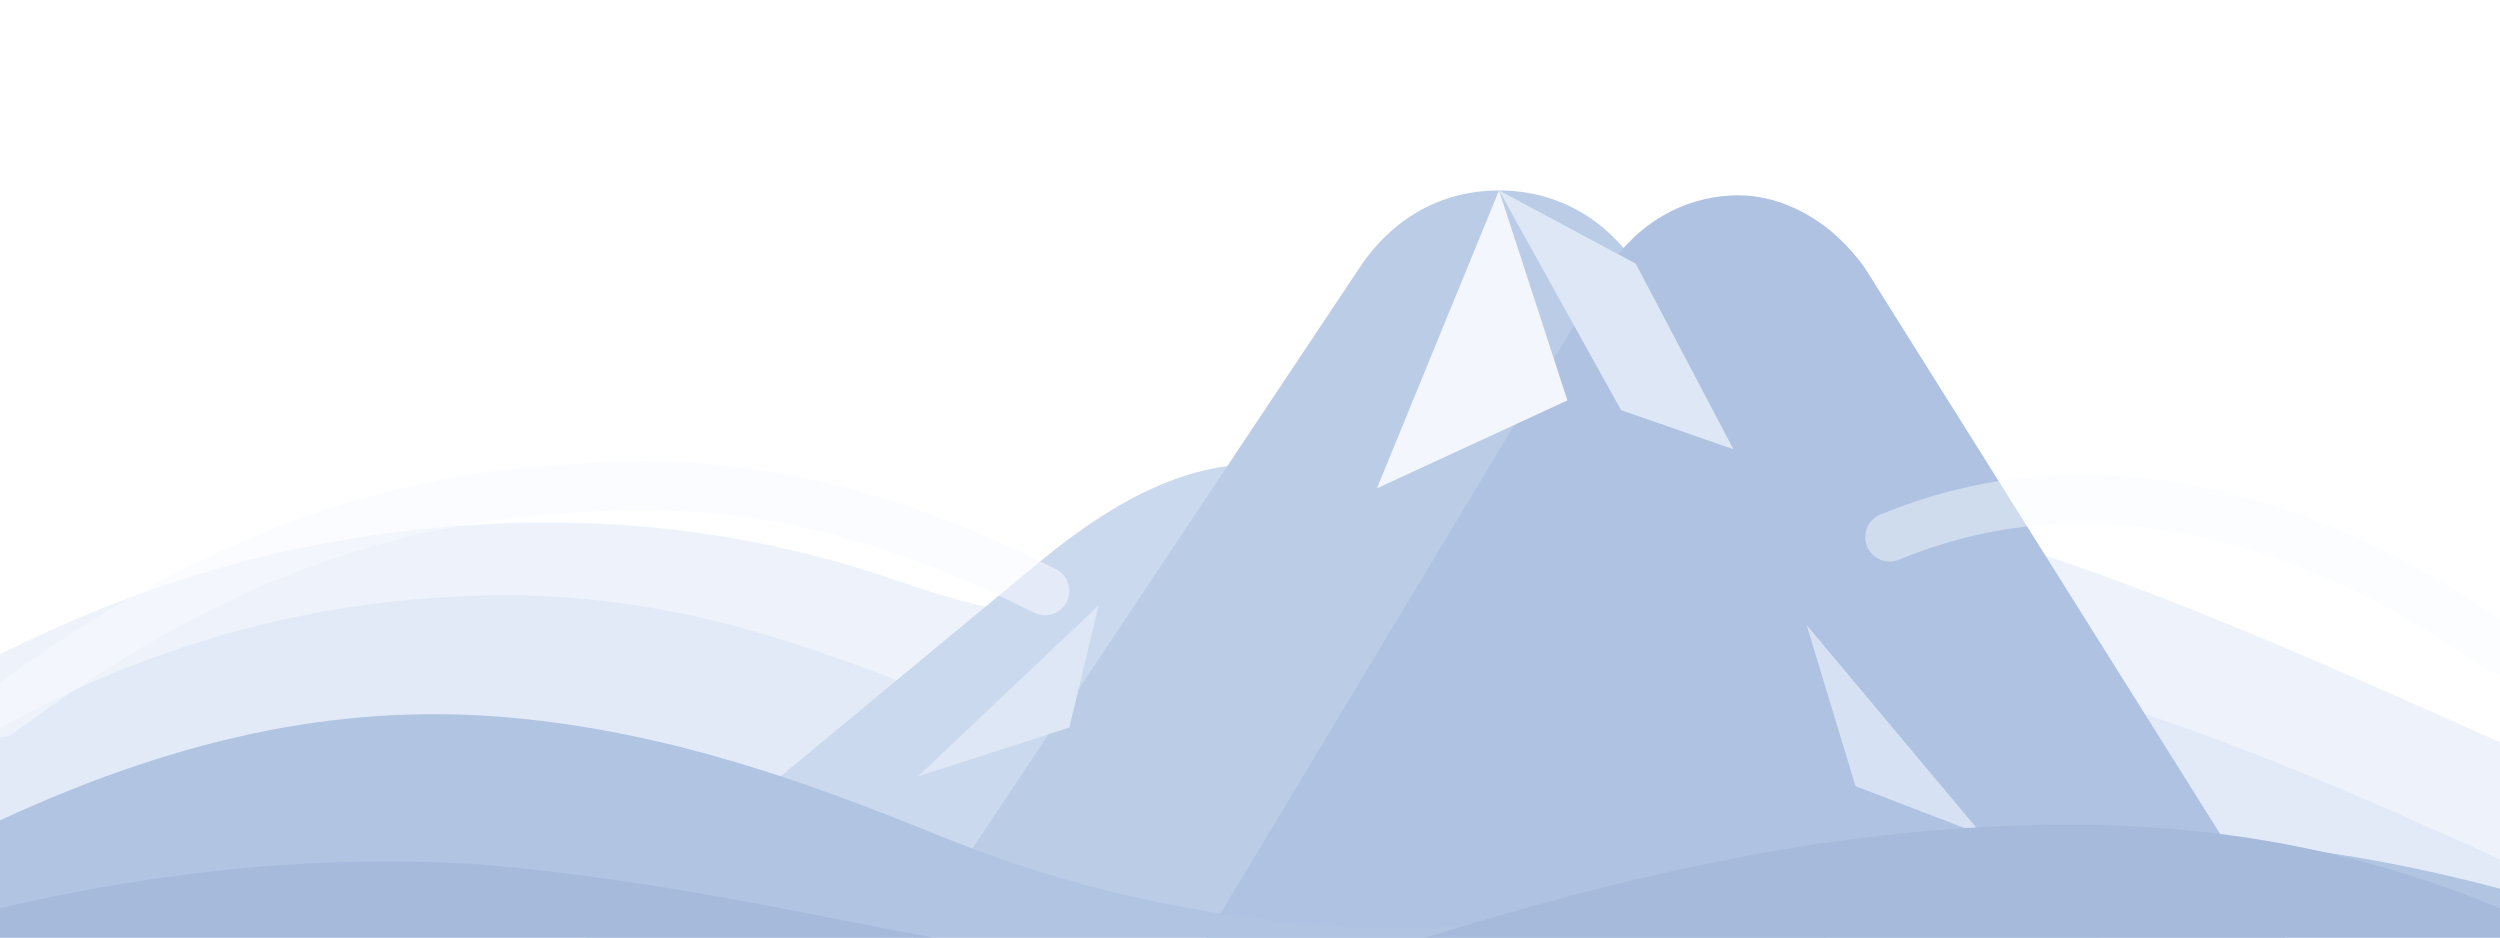
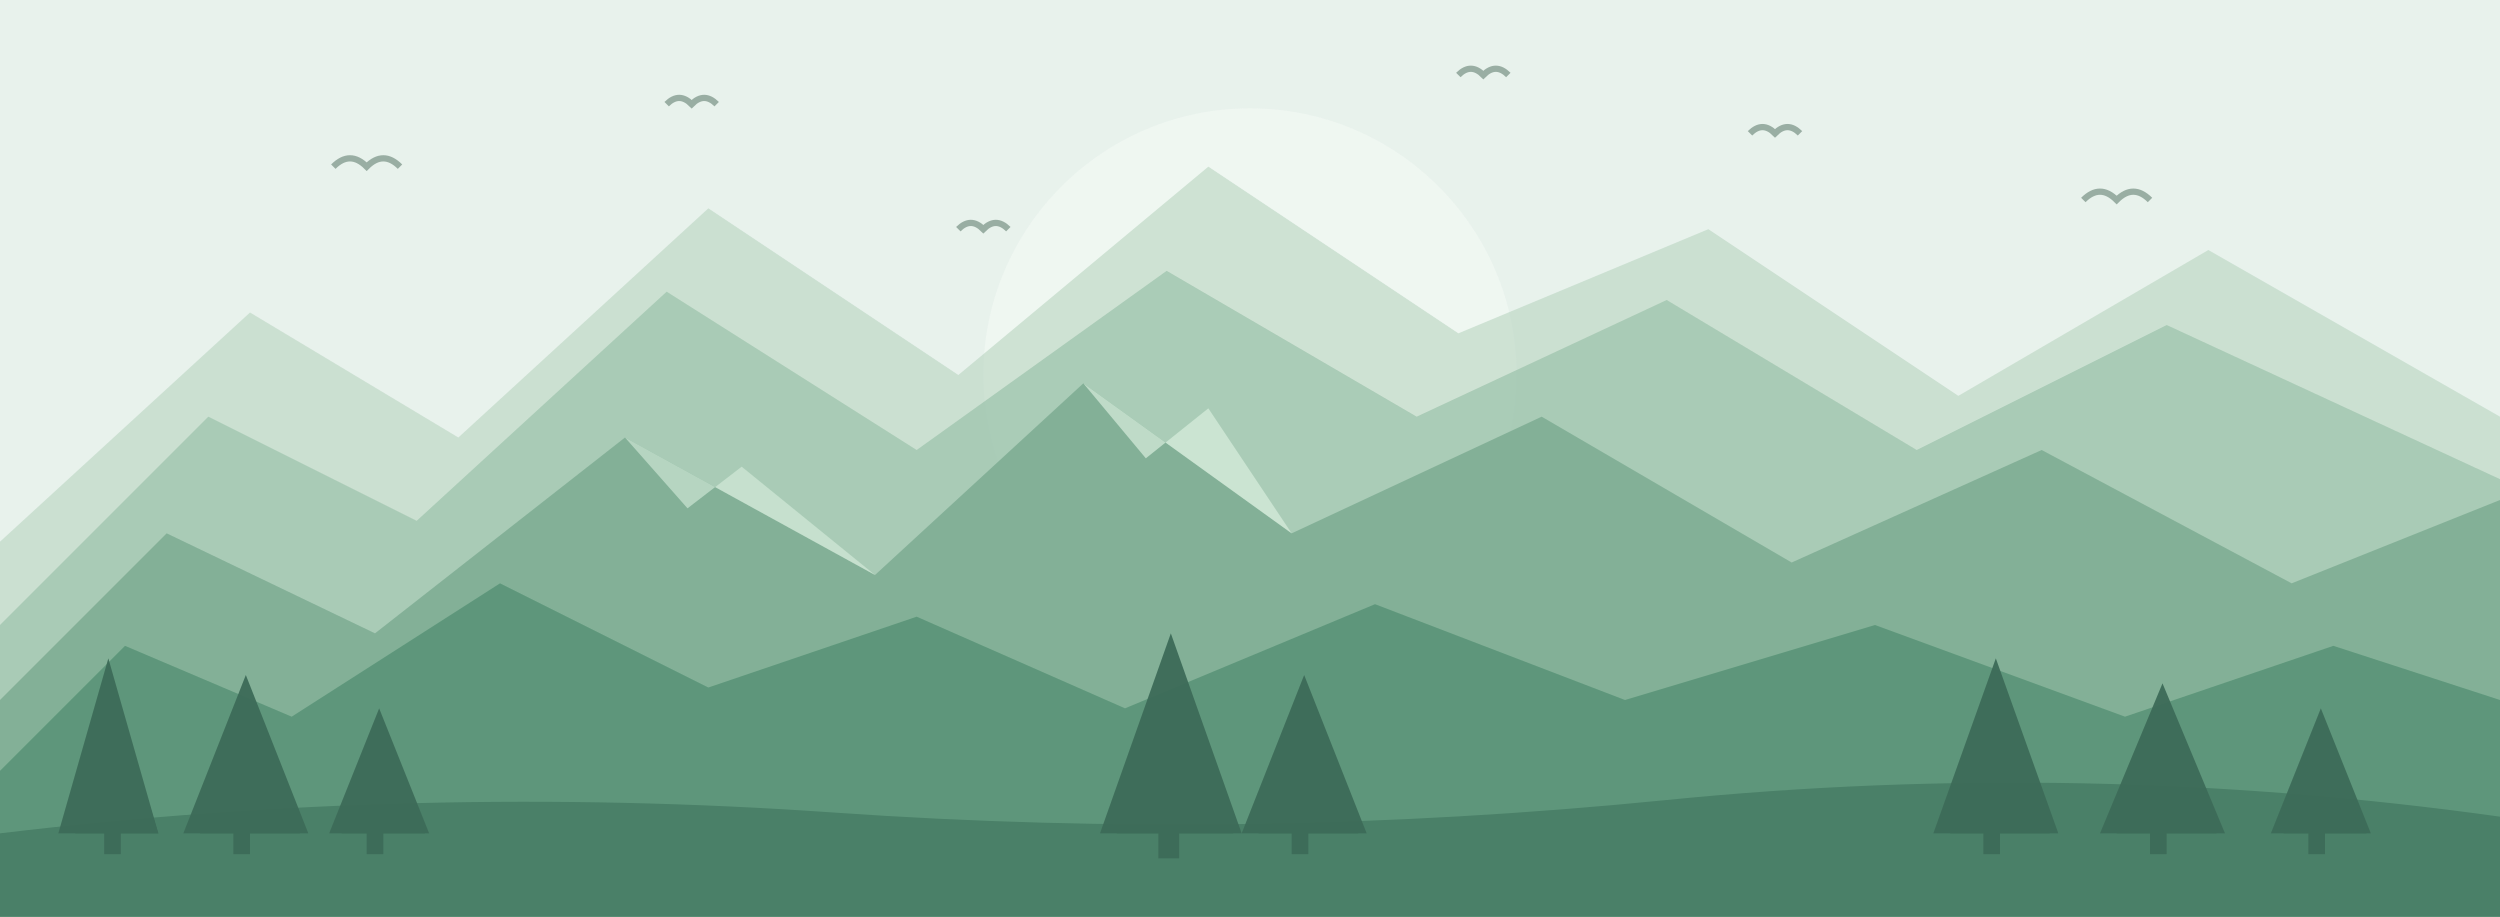
- <svg xmlns="http://www.w3.org/2000/svg" width="512" height="192" viewBox="0 0 512 192" fill="none">
-   <g opacity="0.98">
-     <path d="M0 134C28 120 57 111 90 108C125 105 155 109 184 119C212 129 237 130 264 122C291 114 319 103 351 102C393 101 434 117 512 152V192H0V134Z" fill="#EEF3FB" />
-     <path d="M0 149C31 132 63 123 98 122C133 121 160 130 188 141C214 151 240 154 267 150C298 145 330 132 367 133C410 133 453 149 512 176V192H0V149Z" fill="#E2EAF7" />
-     <path d="M120 192L213 115C230 101 244 95 258 95C273 95 286 102 300 117L374 192H120Z" fill="#C9D8EE" />
-     <path d="M187 192L279 54C286 44 296 39 307 39C318 39 328 44 335 54L430 192H187Z" fill="#B9CBE6" />
-     <path d="M247 192L330 54C337 44 347 40 356 40C365 40 375 45 382 55L468 192H247Z" fill="#ADC1E0" />
-     <path d="M307 39L282 100L321 82L307 39Z" fill="#F3F7FD" />
-     <path d="M307 39L332 84L355 92L335 54L307 39Z" fill="#DDE7F6" />
-     <path d="M225 124L188 159L219 149L225 124Z" fill="#DDE7F6" />
-     <path d="M370 128L406 171L380 161L370 128Z" fill="#D5E1F3" />
-     <path d="M0 168C39 150 72 144 105 147C137 150 165 160 192 171C219 182 246 188 277 190C313 191 348 185 384 177C421 169 463 169 512 182V192H0V168Z" fill="#AFC4E2" />
-     <path d="M0 186C34 178 67 175 98 177C134 180 164 187 191 192H0V186Z" fill="#A4BADB" />
-     <path d="M292 192C334 179 374 170 416 169C452 168 483 174 512 186V192H292Z" fill="#A4BADB" />
-     <path d="M0 146C39 117 76 102 118 100C156 97 186 107 214 121" stroke="#F7FAFF" stroke-width="10" stroke-linecap="round" opacity="0.55" />
-     <path d="M387 110C409 101 431 100 456 106C475 111 494 120 512 133" stroke="#F7FAFF" stroke-width="10" stroke-linecap="round" opacity="0.45" />
+ <svg xmlns="http://www.w3.org/2000/svg" width="600" height="220" viewBox="0 0 600 220" fill="none">
+   <rect width="600" height="220" fill="#e8f2ec" />
+   <circle cx="300" cy="90" r="64" fill="#f0f7f2" opacity="0.9" />
+   <path d="M0 130 L60 75 L110 105 L170 50 L230 90 L290 40 L350 80 L410 55 L470 95 L530 60 L600 100 L600 220 L0 220Z" fill="#b8d4c0" opacity="0.6" />
+   <path d="M0 150 L50 100 L100 125 L160 70 L220 108 L280 65 L340 100 L400 72 L460 108 L520 78 L600 115 L600 220 L0 220Z" fill="#9ec4ad" opacity="0.75" />
+   <path d="M0 168 L40 128 L90 152 L150 105 L210 138 L260 92 L310 128 L370 100 L430 135 L490 108 L550 140 L600 120 L600 220 L0 220Z" fill="#7dab92" opacity="0.85" />
+   <path d="M260 92 L275 110 L290 98 L310 128 L260 92Z" fill="#d8eedd" opacity="0.7" />
+   <path d="M150 105 L165 122 L178 112 L210 138 L150 105Z" fill="#d8eedd" opacity="0.6" />
+   <path d="M0 185 L30 155 L70 172 L120 140 L170 165 L220 148 L270 170 L330 145 L390 168 L450 150 L510 172 L560 155 L600 168 L600 220 L0 220Z" fill="#5a9478" opacity="0.9" />
+   <path d="M0 200 Q100 188 200 195 Q300 202 400 192 Q500 182 600 196 L600 220 L0 220Z" fill="#4a8068" />
+   <g fill="#3d6b58" opacity="0.95">
+     <polygon points="18,200 28,168 38,200" />
+     <polygon points="14,200 26,158 38,200" />
+     <rect x="25" y="197" width="4" height="8" />
+     <polygon points="48,200 60,172 72,200" />
+     <polygon points="44,200 59,162 74,200" />
+     <rect x="56" y="197" width="4" height="8" />
+     <polygon points="82,200 92,178 102,200" />
+     <polygon points="79,200 91,170 103,200" />
+     <rect x="88" y="197" width="4" height="8" />
+   </g>
+   <g fill="#3d6b58" opacity="0.95">
+     <polygon points="268,200 282,162 296,200" />
+     <polygon points="264,200 281,152 298,200" />
+     <rect x="278" y="197" width="5" height="9" />
+     <polygon points="302,200 314,170 326,200" />
+     <polygon points="298,200 313,162 328,200" />
+     <rect x="310" y="197" width="4" height="8" />
+   </g>
+   <g fill="#3d6b58" opacity="0.95">
+     <polygon points="468,200 480,168 492,200" />
+     <polygon points="464,200 479,158 494,200" />
+     <rect x="476" y="197" width="4" height="8" />
+     <polygon points="508,200 520,172 532,200" />
+     <polygon points="504,200 519,164 534,200" />
+     <rect x="516" y="197" width="4" height="8" />
+     <polygon points="548,200 558,178 568,200" />
+     <polygon points="545,200 557,170 569,200" />
+     <rect x="554" y="197" width="4" height="8" />
+   </g>
+   <g fill="#4a6a5a" opacity="0.5">
+     <path d="M80 40 Q84 36 88 40 Q92 36 96 40" stroke="#4a6a5a" stroke-width="1.5" fill="none" />
+     <path d="M160 25 Q163 22 166 25 Q169 22 172 25" stroke="#4a6a5a" stroke-width="1.5" fill="none" />
+     <path d="M420 32 Q423 29 426 32 Q429 29 432 32" stroke="#4a6a5a" stroke-width="1.5" fill="none" />
+     <path d="M500 48 Q504 44 508 48 Q512 44 516 48" stroke="#4a6a5a" stroke-width="1.5" fill="none" />
+     <path d="M350 18 Q353 15 356 18 Q359 15 362 18" stroke="#4a6a5a" stroke-width="1.5" fill="none" />
+     <path d="M230 55 Q233 52 236 55 Q239 52 242 55" stroke="#4a6a5a" stroke-width="1.5" fill="none" />
  </g>
</svg>
